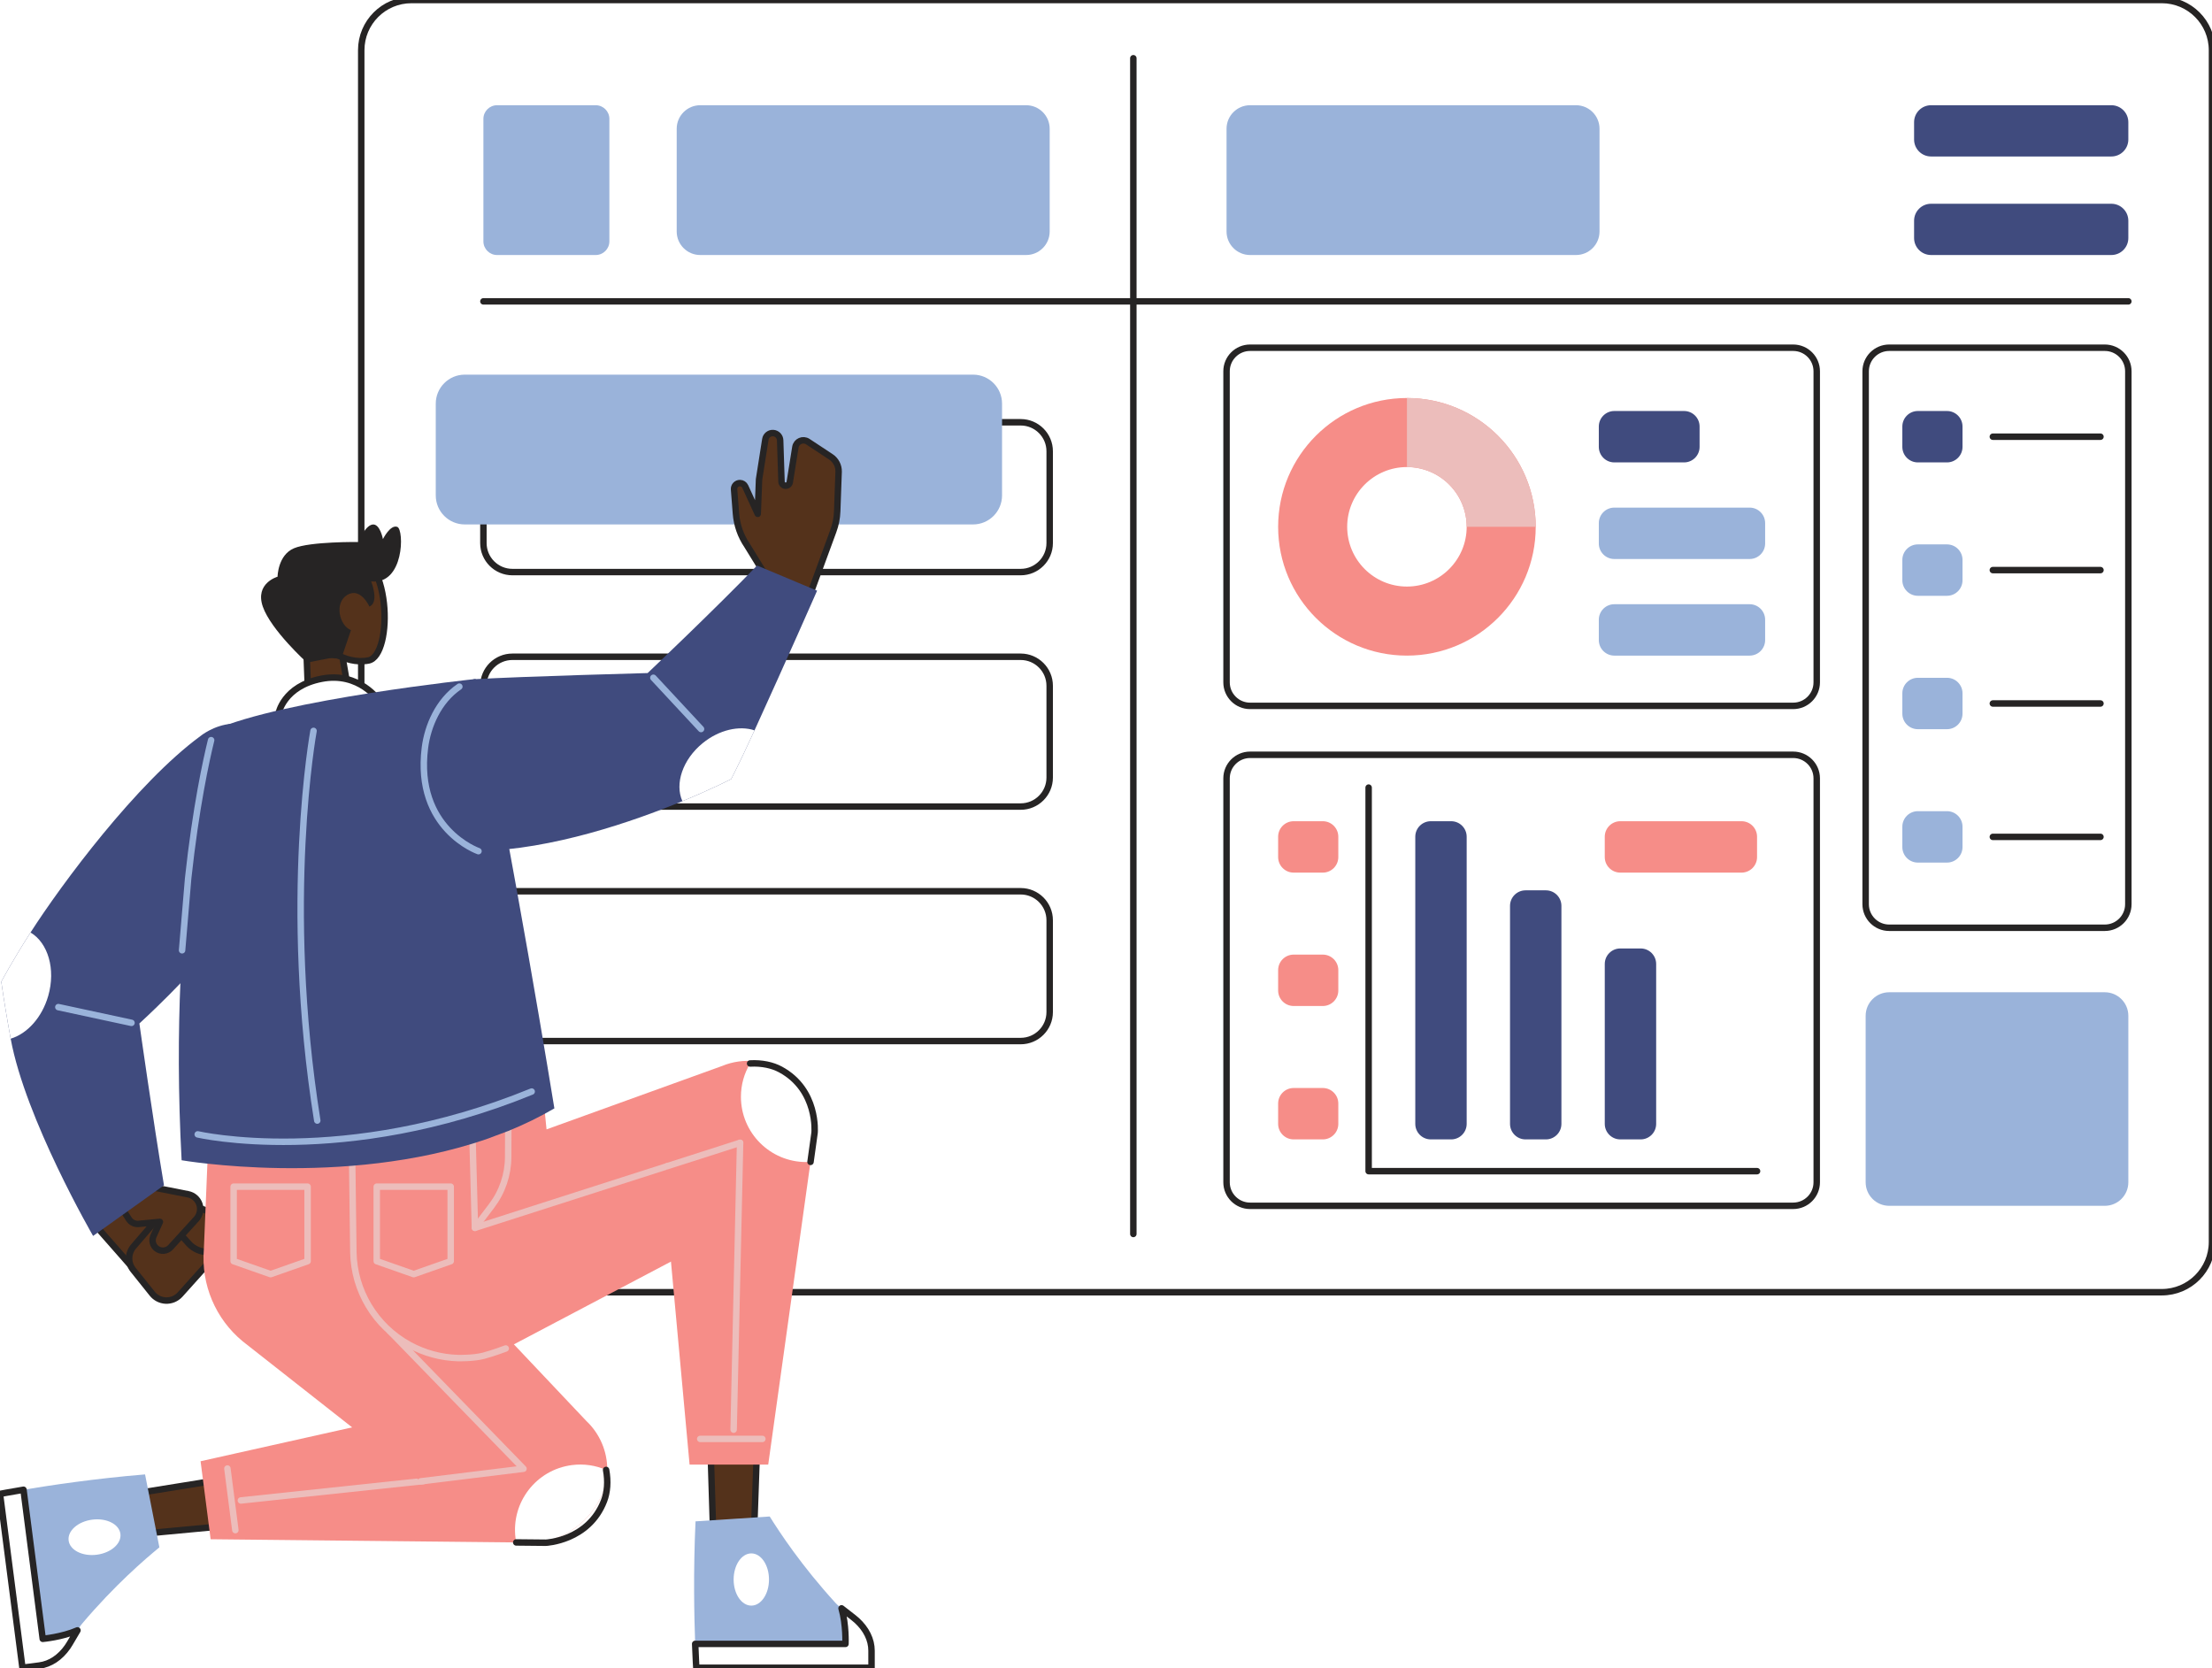
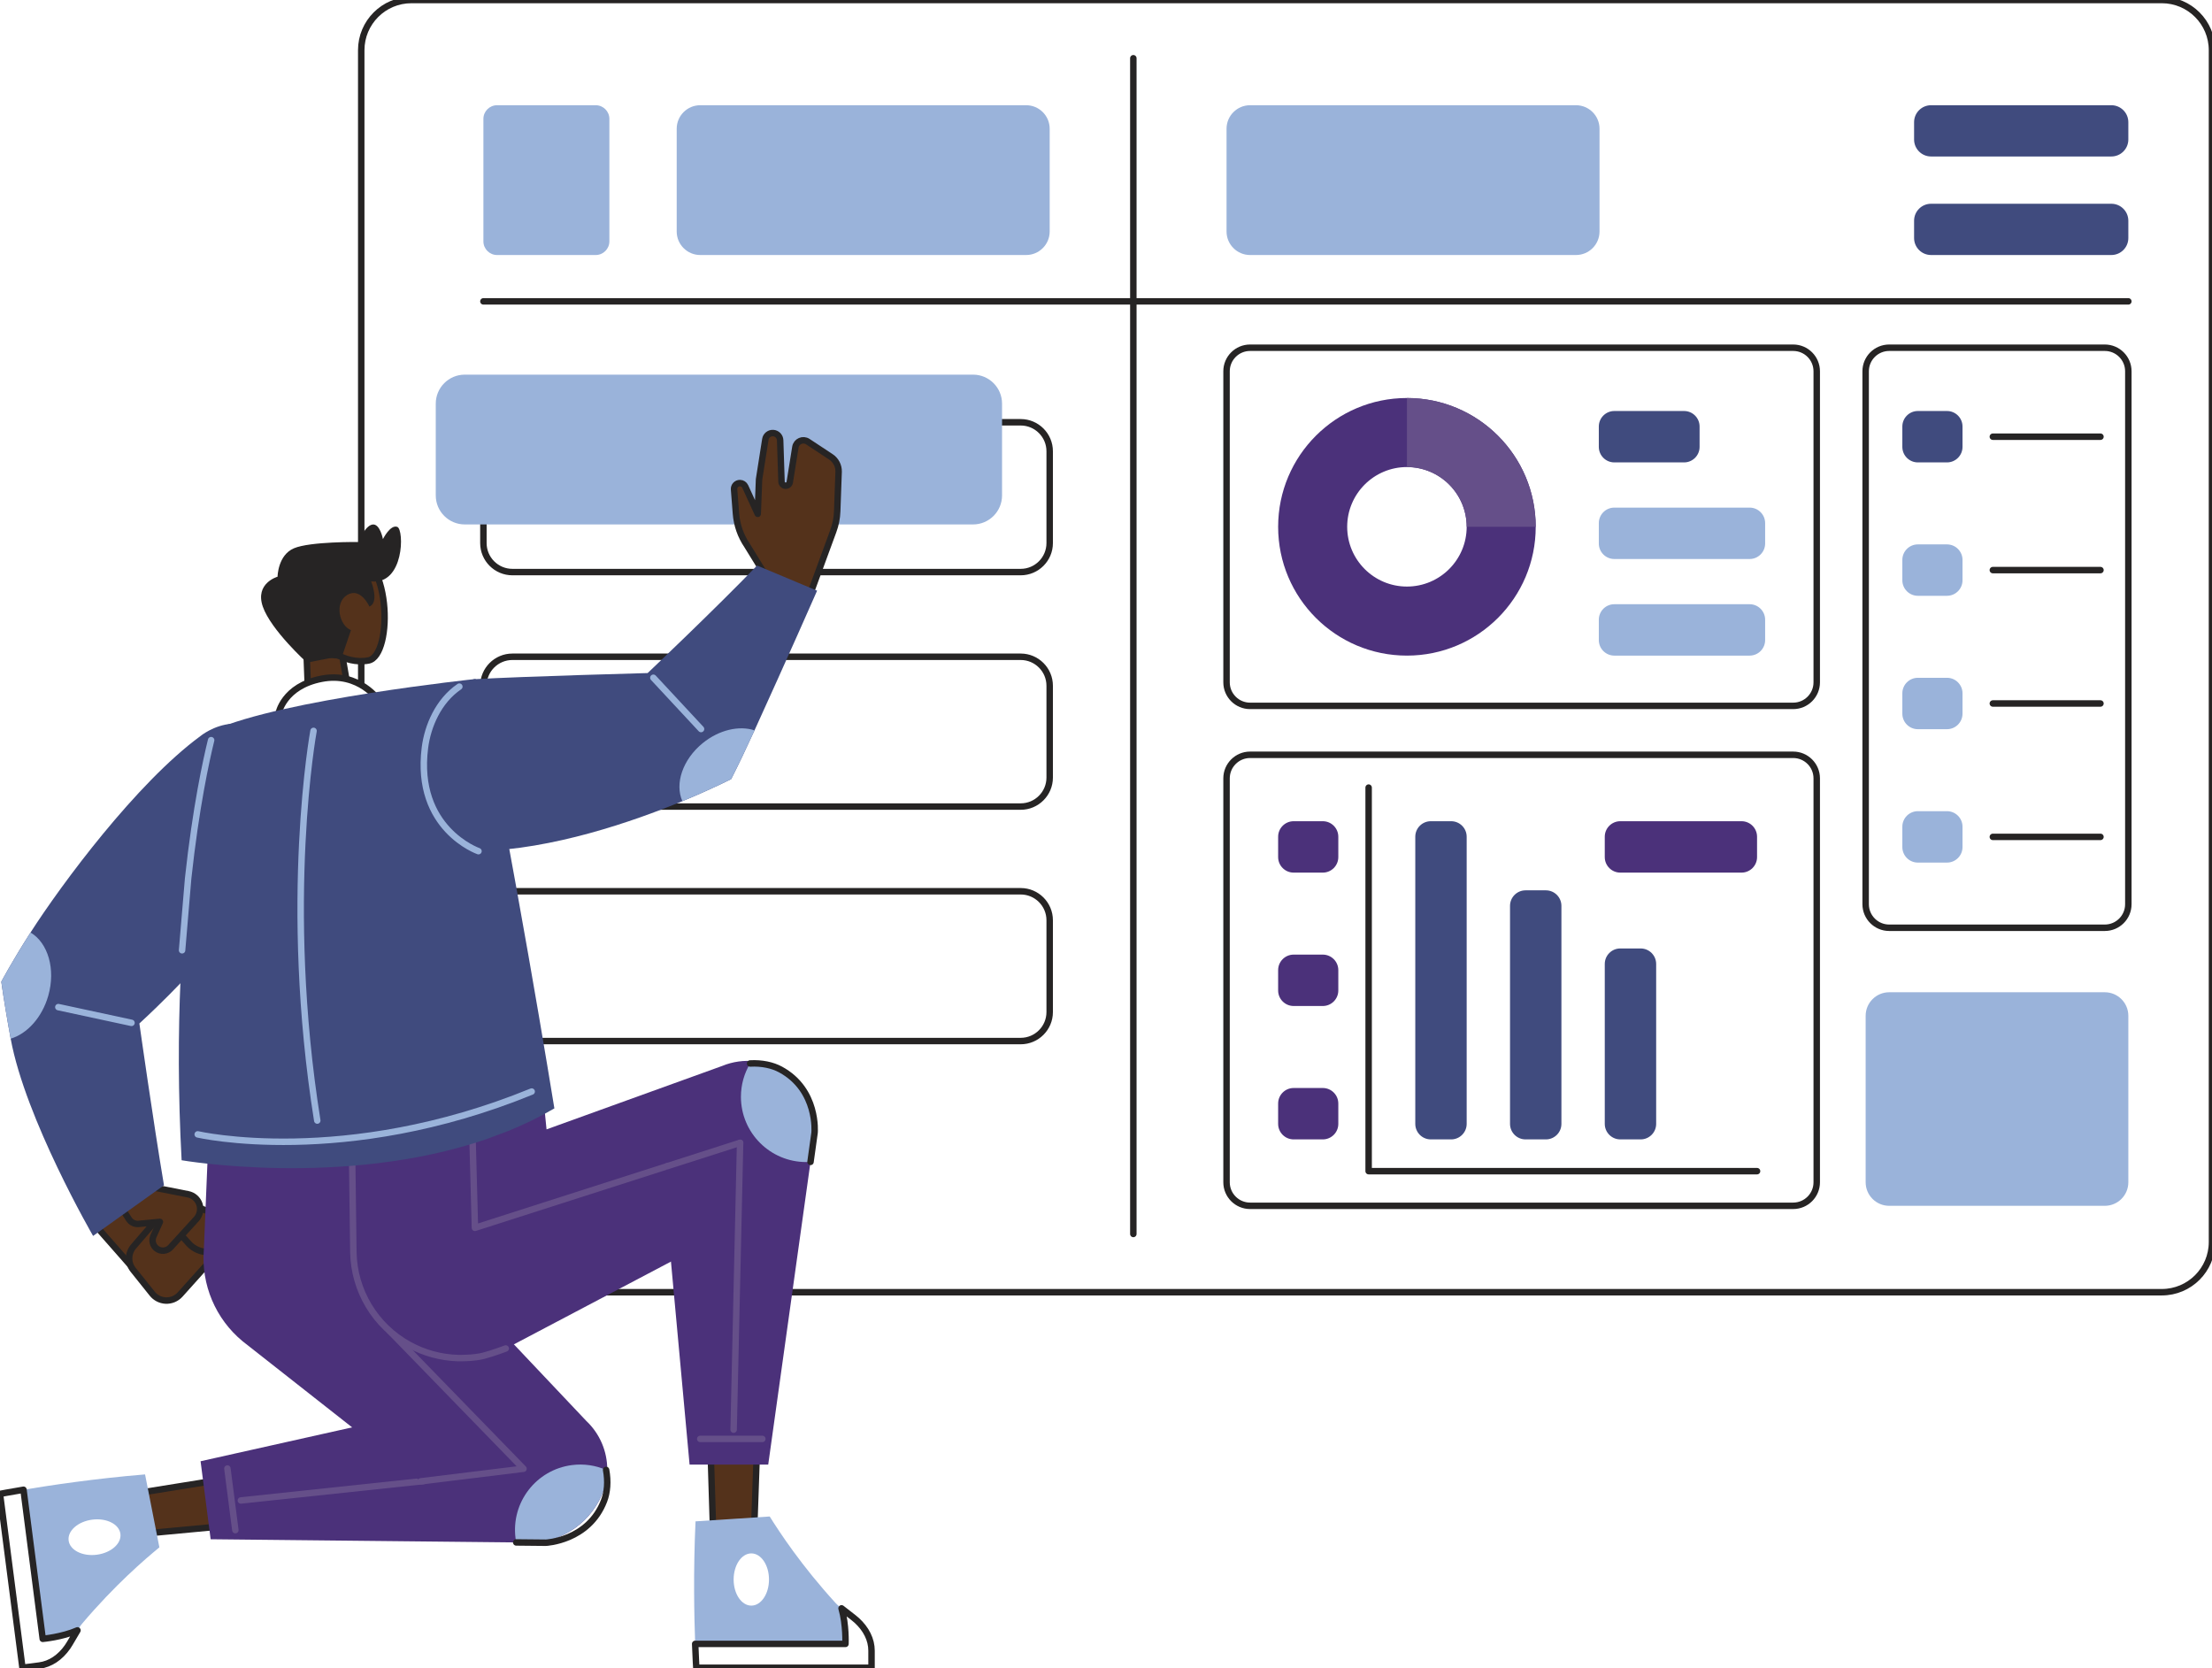
<svg xmlns="http://www.w3.org/2000/svg" viewBox="-89.512 0 537.238 405.009">
  <path class="st3" d="M 435.538 313.817 L 10.411 313.817 C 3.68 313.817 -1.777 308.361 -1.777 301.629 L -1.777 12.188 C -1.777 5.457 3.68 0 10.411 0 L 435.538 0 C 442.269 0 447.726 5.457 447.726 12.188 L 447.726 301.629 C 447.726 308.361 442.269 313.817 435.538 313.817 Z" style="fill: rgb(255, 255, 255); stroke: rgb(38, 36, 36); stroke-linecap: round; stroke-linejoin: round; stroke-miterlimit: 10; stroke-width: 1.568px;" />
  <line class="st1" x1="185.746" y1="14.144" x2="185.746" y2="299.673" style="fill: none; stroke: rgb(38, 36, 36); stroke-linecap: round; stroke-linejoin: round; stroke-miterlimit: 10; stroke-width: 1.568px;" />
  <line class="st1" x1="427.406" y1="73.189" x2="27.893" y2="73.189" style="fill: none; stroke: rgb(38, 36, 36); stroke-linecap: round; stroke-linejoin: round; stroke-miterlimit: 10; stroke-width: 1.568px;" />
  <path class="st1" d="M 158.383 138.93 L 34.94 138.93 C 31.048 138.93 27.893 135.775 27.893 131.883 L 27.893 109.598 C 27.893 105.706 31.048 102.551 34.94 102.551 L 158.383 102.551 C 162.274 102.551 165.429 105.706 165.429 109.598 L 165.429 131.883 C 165.429 135.775 162.274 138.93 158.383 138.93 Z" style="fill: none; stroke: rgb(38, 36, 36); stroke-linecap: round; stroke-linejoin: round; stroke-miterlimit: 10; stroke-width: 1.568px;" />
  <path class="st0" d="M 159.71 61.931 L 80.559 61.931 C 77.401 61.931 74.841 59.371 74.841 56.213 L 74.841 31.272 C 74.841 28.113 77.401 25.553 80.559 25.553 L 159.71 25.553 C 162.869 25.553 165.429 28.113 165.429 31.272 L 165.429 56.213 C 165.429 59.371 162.869 61.931 159.71 61.931 Z" style="fill: rgb(154, 179, 218);" />
  <path class="st0" d="M 293.254 61.931 L 214.103 61.931 C 210.944 61.931 208.384 59.371 208.384 56.213 L 208.384 31.272 C 208.384 28.113 210.944 25.553 214.103 25.553 L 293.254 25.553 C 296.412 25.553 298.972 28.113 298.972 31.272 L 298.972 56.213 C 298.972 59.371 296.412 61.931 293.254 61.931 Z" style="fill: #9ab3da;" />
  <path class="st3" d="M 346.007 171.424 L 214.103 171.424 C 210.944 171.424 208.384 168.863 208.384 165.705 L 208.384 90.166 C 208.384 87.008 210.944 84.448 214.103 84.448 L 346.007 84.448 C 349.166 84.448 351.726 87.008 351.726 90.166 L 351.726 165.705 C 351.726 168.863 349.166 171.424 346.007 171.424 Z" style="fill: rgb(255, 255, 255); stroke: rgb(38, 36, 36); stroke-linecap: round; stroke-linejoin: round; stroke-miterlimit: 10; stroke-width: 1.568px;" />
  <path class="st3" d="M 346.007 292.834 L 214.103 292.834 C 210.944 292.834 208.384 290.274 208.384 287.116 L 208.384 189.023 C 208.384 185.865 210.944 183.305 214.103 183.305 L 346.007 183.305 C 349.166 183.305 351.726 185.865 351.726 189.023 L 351.726 287.116 C 351.726 290.274 349.166 292.834 346.007 292.834 Z" style="fill: rgb(255, 255, 255); stroke: rgb(38, 36, 36); stroke-linecap: round; stroke-linejoin: round; stroke-miterlimit: 10; stroke-width: 1.568px;" />
  <path class="st0" d="M 421.688 292.834 L 369.326 292.834 C 366.168 292.834 363.607 290.274 363.607 287.116 L 363.607 246.691 C 363.607 243.532 366.168 240.972 369.326 240.972 L 421.688 240.972 C 424.846 240.972 427.406 243.532 427.406 246.691 L 427.406 287.116 C 427.406 290.274 424.846 292.834 421.688 292.834 Z" style="fill: #9ab3da;" />
  <path class="st2" d="M 423.28 38.002 L 379.495 38.002 C 377.217 38.002 375.37 36.155 375.37 33.876 L 375.37 29.679 C 375.37 27.4 377.217 25.553 379.495 25.553 L 423.28 25.553 C 425.559 25.553 427.406 27.4 427.406 29.679 L 427.406 33.876 C 427.406 36.155 425.559 38.002 423.28 38.002 Z" style="fill: #404b7e;" />
  <path class="st2" d="M 423.28 61.931 L 379.495 61.931 C 377.217 61.931 375.37 60.084 375.37 57.806 L 375.37 53.608 C 375.37 51.329 377.217 49.482 379.495 49.482 L 423.28 49.482 C 425.559 49.482 427.406 51.329 427.406 53.608 L 427.406 57.806 C 427.406 60.084 425.559 61.931 423.28 61.931 Z" style="fill: #404b7e;" />
  <path class="st0" d="M 55.168 61.931 L 31.217 61.931 C 29.381 61.931 27.893 60.443 27.893 58.608 L 27.893 28.877 C 27.893 27.041 29.381 25.553 31.217 25.553 L 55.168 25.553 C 57.004 25.553 58.492 27.041 58.492 28.877 L 58.492 58.608 C 58.492 60.443 57.004 61.931 55.168 61.931 Z" style="fill: #9ab3da;" />
  <path class="st1" d="M 158.383 195.876 L 34.94 195.876 C 31.048 195.876 27.893 192.721 27.893 188.83 L 27.893 166.544 C 27.893 162.653 31.048 159.498 34.94 159.498 L 158.383 159.498 C 162.274 159.498 165.429 162.653 165.429 166.544 L 165.429 188.83 C 165.429 192.721 162.274 195.876 158.383 195.876 Z" style="fill: none; stroke: rgb(38, 36, 36); stroke-linecap: round; stroke-linejoin: round; stroke-miterlimit: 10; stroke-width: 1.568px;" />
  <path class="st1" d="M 158.383 252.823 L 34.94 252.823 C 31.048 252.823 27.893 249.668 27.893 245.776 L 27.893 223.49 C 27.893 219.599 31.048 216.444 34.94 216.444 L 158.383 216.444 C 162.274 216.444 165.429 219.599 165.429 223.49 L 165.429 245.776 C 165.429 249.668 162.274 252.823 158.383 252.823 Z" style="fill: none; stroke: rgb(38, 36, 36); stroke-linecap: round; stroke-linejoin: round; stroke-miterlimit: 10; stroke-width: 1.568px;" />
-   <path class="st0" d="M 252.195 96.656 C 234.925 96.656 220.915 110.666 220.915 127.936 C 220.915 145.216 234.925 159.216 252.195 159.216 C 269.465 159.216 283.475 145.216 283.475 127.936 C 283.475 110.666 269.465 96.656 252.195 96.656 Z M 252.195 142.446 C 244.185 142.446 237.685 135.946 237.685 127.936 C 237.685 119.926 244.185 113.426 252.195 113.426 C 260.205 113.426 266.705 119.926 266.705 127.936 C 266.705 135.946 260.205 142.446 252.195 142.446 Z" style="fill: rgb(246, 141, 136);" />
-   <path class="st2" d="M 283.475 127.936 L 266.705 127.936 C 266.705 119.926 260.205 113.426 252.195 113.426 L 252.195 96.656 C 269.465 96.656 283.475 110.666 283.475 127.936 Z" style="fill: rgb(236, 189, 187);" />
+   <path class="st0" d="M 252.195 96.656 C 234.925 96.656 220.915 110.666 220.915 127.936 C 220.915 145.216 234.925 159.216 252.195 159.216 C 269.465 159.216 283.475 145.216 283.475 127.936 C 283.475 110.666 269.465 96.656 252.195 96.656 Z M 252.195 142.446 C 244.185 142.446 237.685 135.946 237.685 127.936 C 237.685 119.926 244.185 113.426 252.195 113.426 C 260.205 113.426 266.705 119.926 266.705 127.936 C 266.705 135.946 260.205 142.446 252.195 142.446 Z" style="fill: #4b317a;" />
+   <path class="st2" d="M 283.475 127.936 L 266.705 127.936 C 266.705 119.926 260.205 113.426 252.195 113.426 L 252.195 96.656 C 269.465 96.656 283.475 110.666 283.475 127.936 Z" style="fill: #654f89;" />
  <path class="st0" d="M 335.425 135.756 L 302.569 135.756 C 300.487 135.756 298.799 134.068 298.799 131.986 L 298.799 127.044 C 298.799 124.962 300.487 123.274 302.569 123.274 L 335.425 123.274 C 337.507 123.274 339.195 124.962 339.195 127.044 L 339.195 131.986 C 339.195 134.068 337.507 135.756 335.425 135.756 Z" style="fill: #9ab3da;" />
  <path class="st2" d="M 319.504 112.296 L 302.569 112.296 C 300.487 112.296 298.799 110.608 298.799 108.526 L 298.799 103.584 C 298.799 101.502 300.487 99.814 302.569 99.814 L 319.504 99.814 C 321.586 99.814 323.274 101.502 323.274 103.584 L 323.274 108.526 C 323.274 110.608 321.586 112.296 319.504 112.296 Z" style="fill: #404b7e;" />
  <path class="st0" d="M 335.425 159.216 L 302.569 159.216 C 300.487 159.216 298.799 157.528 298.799 155.446 L 298.799 150.504 C 298.799 148.422 300.487 146.734 302.569 146.734 L 335.425 146.734 C 337.507 146.734 339.195 148.422 339.195 150.504 L 339.195 155.446 C 339.195 157.528 337.507 159.216 335.425 159.216 Z" style="fill: #9ab3da;" />
  <path class="st3" d="M 421.688 225.309 L 369.326 225.309 C 366.168 225.309 363.607 222.749 363.607 219.59 L 363.607 90.166 C 363.607 87.008 366.168 84.448 369.326 84.448 L 421.688 84.448 C 424.846 84.448 427.406 87.008 427.406 90.166 L 427.406 219.59 C 427.406 222.749 424.846 225.309 421.688 225.309 Z" style="fill: rgb(255, 255, 255); stroke: rgb(38, 36, 36); stroke-linecap: round; stroke-linejoin: round; stroke-miterlimit: 10; stroke-width: 1.568px;" />
  <line class="st1" x1="394.498" y1="106.055" x2="420.637" y2="106.055" style="fill: none; stroke: rgb(38, 36, 36); stroke-linecap: round; stroke-linejoin: round; stroke-miterlimit: 10; stroke-width: 1.568px;" />
  <line class="st1" x1="394.498" y1="138.449" x2="420.637" y2="138.449" style="fill: none; stroke: rgb(38, 36, 36); stroke-linecap: round; stroke-linejoin: round; stroke-miterlimit: 10; stroke-width: 1.568px;" />
  <line class="st1" x1="394.498" y1="170.844" x2="420.637" y2="170.844" style="fill: none; stroke: rgb(38, 36, 36); stroke-linecap: round; stroke-linejoin: round; stroke-miterlimit: 10; stroke-width: 1.568px;" />
  <line class="st1" x1="394.498" y1="203.238" x2="420.637" y2="203.238" style="fill: none; stroke: rgb(38, 36, 36); stroke-linecap: round; stroke-linejoin: round; stroke-miterlimit: 10; stroke-width: 1.568px;" />
  <path class="st2" d="M 383.362 112.296 L 376.288 112.296 C 374.206 112.296 372.518 110.608 372.518 108.526 L 372.518 103.584 C 372.518 101.502 374.206 99.814 376.288 99.814 L 383.362 99.814 C 385.444 99.814 387.132 101.502 387.132 103.584 L 387.132 108.526 C 387.132 110.608 385.444 112.296 383.362 112.296 Z" style="fill: #404b7e;" />
  <path class="st0" d="M 383.362 144.69 L 376.288 144.69 C 374.206 144.69 372.518 143.002 372.518 140.92 L 372.518 135.978 C 372.518 133.896 374.206 132.208 376.288 132.208 L 383.362 132.208 C 385.444 132.208 387.132 133.896 387.132 135.978 L 387.132 140.92 C 387.132 143.002 385.444 144.69 383.362 144.69 Z" style="fill: #9ab3da;" />
  <path class="st0" d="M 383.362 177.085 L 376.288 177.085 C 374.206 177.085 372.518 175.397 372.518 173.315 L 372.518 168.373 C 372.518 166.291 374.206 164.603 376.288 164.603 L 383.362 164.603 C 385.444 164.603 387.132 166.291 387.132 168.373 L 387.132 173.315 C 387.132 175.397 385.444 177.085 383.362 177.085 Z" style="fill: #9ab3da;" />
  <path class="st0" d="M 383.362 209.479 L 376.288 209.479 C 374.206 209.479 372.518 207.792 372.518 205.71 L 372.518 200.767 C 372.518 198.685 374.206 196.998 376.288 196.998 L 383.362 196.998 C 385.444 196.998 387.132 198.685 387.132 200.767 L 387.132 205.71 C 387.132 207.792 385.444 209.479 383.362 209.479 Z" style="fill: #9ab3da;" />
-   <path class="st0" d="M 231.759 211.916 L 224.685 211.916 C 222.603 211.916 220.915 210.228 220.915 208.146 L 220.915 203.204 C 220.915 201.122 222.603 199.434 224.685 199.434 L 231.759 199.434 C 233.841 199.434 235.529 201.122 235.529 203.204 L 235.529 208.146 C 235.529 210.228 233.841 211.916 231.759 211.916 Z" style="fill: rgb(246, 141, 136);" />
-   <path class="st0" d="M 231.759 244.31 L 224.685 244.31 C 222.603 244.31 220.915 242.623 220.915 240.541 L 220.915 235.598 C 220.915 233.516 222.603 231.829 224.685 231.829 L 231.759 231.829 C 233.841 231.829 235.529 233.516 235.529 235.598 L 235.529 240.541 C 235.529 242.623 233.841 244.31 231.759 244.31 Z" style="fill: rgb(246, 141, 136);" />
-   <path class="st0" d="M 231.759 276.705 L 224.685 276.705 C 222.603 276.705 220.915 275.017 220.915 272.935 L 220.915 267.993 C 220.915 265.911 222.603 264.223 224.685 264.223 L 231.759 264.223 C 233.841 264.223 235.529 265.911 235.529 267.993 L 235.529 272.935 C 235.529 275.017 233.841 276.705 231.759 276.705 Z" style="fill: rgb(246, 141, 136);" />
+   <path class="st0" d="M 231.759 211.916 L 224.685 211.916 C 222.603 211.916 220.915 210.228 220.915 208.146 L 220.915 203.204 C 220.915 201.122 222.603 199.434 224.685 199.434 L 231.759 199.434 C 233.841 199.434 235.529 201.122 235.529 203.204 L 235.529 208.146 C 235.529 210.228 233.841 211.916 231.759 211.916 Z" style="fill: #4b317a;" />
+   <path class="st0" d="M 231.759 244.31 L 224.685 244.31 C 222.603 244.31 220.915 242.623 220.915 240.541 L 220.915 235.598 C 220.915 233.516 222.603 231.829 224.685 231.829 L 231.759 231.829 C 233.841 231.829 235.529 233.516 235.529 235.598 L 235.529 240.541 C 235.529 242.623 233.841 244.31 231.759 244.31 Z" style="fill: #4b317a;" />
+   <path class="st0" d="M 231.759 276.705 L 224.685 276.705 C 222.603 276.705 220.915 275.017 220.915 272.935 L 220.915 267.993 C 220.915 265.911 222.603 264.223 224.685 264.223 L 231.759 264.223 C 233.841 264.223 235.529 265.911 235.529 267.993 L 235.529 272.935 C 235.529 275.017 233.841 276.705 231.759 276.705 Z" style="fill: #4b317a;" />
  <polyline class="st1" points="242.894 191.269 242.894 284.418 337.231 284.418" style="fill: none; stroke: rgb(38, 36, 36); stroke-linecap: round; stroke-linejoin: round; stroke-miterlimit: 10; stroke-width: 1.568px;" />
  <path class="st2" d="M 266.705 203.204 L 266.705 272.935 C 266.705 275.017 265.017 276.705 262.935 276.705 L 257.993 276.705 C 255.911 276.705 254.224 275.017 254.224 272.935 L 254.224 203.204 C 254.224 201.122 255.911 199.434 257.993 199.434 L 262.935 199.434 C 265.017 199.434 266.705 201.122 266.705 203.204 Z" style="fill: #404b7e;" />
  <path class="st2" d="M 289.716 219.99 L 289.716 272.935 C 289.716 275.017 288.028 276.705 285.946 276.705 L 281.004 276.705 C 278.922 276.705 277.234 275.017 277.234 272.935 L 277.234 219.99 C 277.234 217.908 278.922 216.22 281.004 216.22 L 285.946 216.22 C 288.028 216.22 289.716 217.908 289.716 219.99 Z" style="fill: #404b7e;" />
  <path class="st2" d="M 312.727 234.105 L 312.727 272.935 C 312.727 275.017 311.039 276.705 308.957 276.705 L 304.015 276.705 C 301.933 276.705 300.245 275.017 300.245 272.935 L 300.245 234.105 C 300.245 232.023 301.933 230.335 304.015 230.335 L 308.957 230.335 C 311.039 230.335 312.727 232.023 312.727 234.105 Z" style="fill: #404b7e;" />
-   <path class="st0" d="M 333.461 211.916 L 304.015 211.916 C 301.933 211.916 300.245 210.228 300.245 208.146 L 300.245 203.204 C 300.245 201.122 301.933 199.434 304.015 199.434 L 333.461 199.434 C 335.543 199.434 337.231 201.122 337.231 203.204 L 337.231 208.146 C 337.231 210.228 335.543 211.916 333.461 211.916 Z" style="fill: rgb(246, 141, 136);" />
+   <path class="st0" d="M 333.461 211.916 L 304.015 211.916 C 301.933 211.916 300.245 210.228 300.245 208.146 L 300.245 203.204 C 300.245 201.122 301.933 199.434 304.015 199.434 L 333.461 199.434 C 335.543 199.434 337.231 201.122 337.231 203.204 L 337.231 208.146 C 337.231 210.228 335.543 211.916 333.461 211.916 Z" style="fill: #4b317a;" />
  <path class="st2" d="M 146.814 127.361 L 23.37 127.361 C 19.479 127.361 16.324 124.206 16.324 120.314 L 16.324 98.028 C 16.324 94.137 19.479 90.982 23.37 90.982 L 146.814 90.982 C 150.705 90.982 153.86 94.137 153.86 98.028 L 153.86 120.314 C 153.86 124.206 150.705 127.361 146.814 127.361 Z" style="fill: rgb(154, 179, 218);" />
  <polygon class="st3" points="-65.921 298.049 -51.713 314.22 -37.036 297.088 -57.684 287.304" style="stroke: rgb(38, 36, 36); stroke-linecap: round; stroke-linejoin: round; stroke-miterlimit: 10; stroke-width: 1.568px; fill: rgb(84, 50, 27);" />
  <path class="st3" d="M -52.237 297.091 L -57.073 302.707 C -58.468 304.326 -58.512 306.71 -57.176 308.379 L -52.535 314.18 C -51.741 315.172 -50.561 315.777 -49.292 315.841 L -49.292 315.841 C -47.954 315.909 -46.657 315.369 -45.762 314.372 L -39.481 307.375 C -38.272 306.028 -38.001 304.083 -38.796 302.457 L -39.505 301.007 C -39.906 300.187 -40.55 299.51 -41.349 299.069 L -46.726 296.102 C -48.566 295.086 -50.865 295.499 -52.237 297.091 Z" style="stroke: rgb(38, 36, 36); stroke-linecap: round; stroke-linejoin: round; stroke-miterlimit: 10; stroke-width: 1.568px; fill: rgb(84, 50, 27);" />
  <path class="st3" d="M -48.317 293.086 L -48.317 293.086 C -47.493 291.968 -46.029 291.53 -44.726 292.011 L -39.163 294.067 C -37.445 294.702 -36.094 296.063 -35.473 297.787 L -34.834 299.561 C -34.44 300.655 -34.687 301.876 -35.474 302.731 L -35.735 303.015 C -36.307 303.635 -37.106 303.998 -37.95 304.019 L -38.907 304.043 C -40.728 304.09 -42.477 303.334 -43.692 301.977 L -48.131 297.016 C -49.116 295.916 -49.194 294.275 -48.317 293.086 Z" style="stroke: rgb(38, 36, 36); stroke-linecap: round; stroke-linejoin: round; stroke-miterlimit: 10; stroke-width: 1.568px; fill: rgb(84, 50, 27);" />
  <path class="st3" d="M -57.684 287.304 L -43.835 290.028 C -42.547 290.281 -41.494 291.208 -41.078 292.453 C -40.659 293.708 -40.953 295.091 -41.844 296.068 L -48.09 302.911 C -48.977 303.883 -50.464 304.006 -51.499 303.193 C -52.41 302.477 -52.714 301.232 -52.235 300.177 L -50.67 296.734 L -55.847 297.228 C -56.784 297.317 -57.693 296.875 -58.201 296.082 L -61.112 291.544 L -57.684 287.304 Z" style="stroke: rgb(38, 36, 36); stroke-linecap: round; stroke-linejoin: round; stroke-miterlimit: 10; stroke-width: 1.568px; fill: rgb(84, 50, 27);" />
  <path class="st2" d="M -18.106 186.878 C -8.212 205.71 -55.66 248.551 -55.66 248.551 C -55.66 248.551 -52.312 272.275 -49.685 287.851 L -66.901 300.147 C -66.901 300.147 -83.341 271.771 -86.92 252.247 C -87.795 247.464 -88.587 242.747 -89.197 238.41 C -89.197 238.41 -86.622 233.525 -82.097 226.459 C -74.559 214.685 -56.314 190.109 -40.845 178.764 C -40.845 178.764 -27.997 168.049 -18.106 186.878 Z" style="fill: #404b7e;" />
-   <path class="st4" d="M -77.796 241.844 C -79.316 247.147 -82.947 251.063 -86.92 252.247 C -87.795 247.464 -88.587 242.747 -89.197 238.41 C -89.197 238.41 -86.622 233.525 -82.097 226.459 C -77.852 228.971 -75.94 235.364 -77.796 241.844 Z" style="fill: rgb(255, 255, 255);" />
+   <path class="st4" d="M -77.796 241.844 C -79.316 247.147 -82.947 251.063 -86.92 252.247 C -87.795 247.464 -88.587 242.747 -89.197 238.41 C -89.197 238.41 -86.622 233.525 -82.097 226.459 C -77.852 228.971 -75.94 235.364 -77.796 241.844 Z" style="fill: rgb(154, 179, 218);" />
  <line class="st1" x1="-75.343" y1="244.579" x2="-57.574" y2="248.403" style="fill: none; stroke-linecap: round; stroke-linejoin: round; stroke-miterlimit: 10; stroke-width: 1.568px; stroke: rgb(154, 179, 218);" />
  <polygon class="st3" points="-36.099 370.715 -60.205 372.978 -55.953 362.578 -35.77 359.337" style="stroke: rgb(38, 36, 36); stroke-linecap: round; stroke-linejoin: round; stroke-miterlimit: 10; stroke-width: 1.568px; fill: rgb(84, 50, 27);" />
  <g transform="matrix(1, 0, 0, 1, -121.6304, -97.21576)">
    <path class="st0" d="M48.508,497.192c0.925-1.323,2.478-4.395,3.507-5.614 c7.963-9.429,15.396-15.781,18.812-18.584l-3.477-17.714 c-11.968,0.98-23.1,2.652-29.527,3.725 c-3.582,0.596-5.704,1.009-5.704,1.009l5.45,42.21l4.101-0.529 C44.334,501.351,46.731,499.732,48.508,497.192z" style="fill: #9ab3da;" />
    <ellipse transform="matrix(0.9917685 -0.1280438 0.1280438 0.9917685 -59.7945 10.92513)" class="st4" cx="55.075" cy="470.525" rx="6.341" ry="4.294" style="fill: rgb(255, 255, 255);" />
    <path class="st4" d="M41.668,501.696l-4.1,0.529l-5.449-42.209 c0,0,2.122-0.413,5.704-1.012l4.674,36.205c0,0,4.669-0.41,8.438-2.054 c-0.858,1.392-1.791,3.128-2.426,4.036 C46.73,499.733,44.333,501.351,41.668,501.696z" style="fill: rgb(255, 255, 255);" />
    <path class="st1" d="M41.668,501.696l-4.1,0.529l-5.449-42.209 c0,0,2.122-0.413,5.704-1.012l4.674,36.205c0,0,4.669-0.41,8.438-2.054 c-0.858,1.392-1.791,3.128-2.426,4.036 C46.73,499.733,44.333,501.351,41.668,501.696z" style="fill: none; stroke: rgb(38, 36, 36); stroke-linecap: round; stroke-linejoin: round; stroke-miterlimit: 10; stroke-width: 1.568px;" />
  </g>
-   <path class="st0" d="M 43.047 374.653 L 35.869 374.582 L -38.351 373.809 L -40.797 354.866 L 11.536 343.169 C 43.418 334.334 55.739 346.597 57.694 356.972 C 58.215 359.759 57.994 362.419 57.192 364.488 C 53.438 374.229 43.047 374.653 43.047 374.653 Z" style="fill: rgb(246, 141, 136);" />
+   <path class="st0" d="M 43.047 374.653 L 35.869 374.582 L -38.351 373.809 L -40.797 354.866 L 11.536 343.169 C 43.418 334.334 55.739 346.597 57.694 356.972 C 58.215 359.759 57.994 362.419 57.192 364.488 C 53.438 374.229 43.047 374.653 43.047 374.653 Z" style="fill: #4b317a;" />
  <path class="st4" d="M 43.047 374.653 L 35.869 374.582 C 35.796 374.248 35.741 373.903 35.696 373.556 C 34.574 364.868 40.707 356.917 49.385 355.797 C 52.311 355.419 55.161 355.867 57.694 356.972 C 58.215 359.759 57.994 362.419 57.192 364.488 C 53.438 374.229 43.047 374.653 43.047 374.653 Z" style="fill: rgb(255, 255, 255);" />
-   <line class="st1" x1="38.274" y1="357.029" x2="-31.006" y2="364.39" style="fill: none; stroke-linecap: round; stroke-linejoin: round; stroke-miterlimit: 10; stroke-width: 1.568px; stroke: rgb(236, 189, 187);" />
+   <line class="st1" x1="38.274" y1="357.029" x2="-31.006" y2="364.39" style="fill: none; stroke-linecap: round; stroke-linejoin: round; stroke-miterlimit: 10; stroke-width: 1.568px; stroke: #654f89;" />
  <line class="st1" x1="28.358" y1="340.218" x2="38.274" y2="357.029" style="fill: none; stroke: rgb(38, 36, 36); stroke-linecap: round; stroke-linejoin: round; stroke-miterlimit: 10; stroke-width: 1.568px;" />
-   <line class="st1" x1="-34.283" y1="356.631" x2="-32.351" y2="371.596" style="fill: none; stroke-linecap: round; stroke-linejoin: round; stroke-miterlimit: 10; stroke-width: 1.568px; stroke: rgb(236, 189, 187);" />
-   <path class="st0" d="M 57.979 356.89 C 57.979 357.39 57.959 357.9 57.899 358.41 C 57.899 358.42 57.899 358.43 57.899 358.43 C 57.859 358.95 57.779 359.46 57.679 359.98 C 55.659 368.27 48.429 374.19 39.989 374.62 C 39.659 374.64 39.329 374.65 38.999 374.65 L 38.299 374.65 C 37.809 374.65 37.319 374.63 36.839 374.59 C 36.509 374.57 36.179 374.54 35.849 374.49 C 32.419 374.05 29.159 372.69 26.419 370.54 L -30.561 325.75 C -37.171 320.3 -40.691 311.97 -40.001 303.43 L -38.231 260.58 L 13.859 258.94 L 11.739 301.56 L 52.879 345.07 C 56.169 348.17 57.979 352.46 57.979 356.89 Z" style="fill: rgb(246, 141, 136);" />
-   <polygon class="st1" points="-14.805 306.278 -23.787 309.43 -32.769 306.278 -32.769 288.185 -14.805 288.185" style="fill: none; stroke-linecap: round; stroke-linejoin: round; stroke-miterlimit: 10; stroke-width: 1.568px; stroke: rgb(236, 189, 187);" />
-   <path class="st4" d="M 57.899 358.41 C 57.899 358.42 57.899 358.43 57.899 358.43 C 57.859 358.95 57.779 359.46 57.679 359.98 C 55.659 368.27 48.429 374.19 39.989 374.62 L 36.839 374.59 L 35.869 374.58 C 35.859 374.55 35.859 374.52 35.849 374.49 C 35.789 374.19 35.739 373.87 35.699 373.56 C 34.579 364.87 40.709 356.92 49.389 355.8 C 52.309 355.42 55.159 355.87 57.689 356.97 C 57.779 357.46 57.849 357.94 57.899 358.41 Z" style="fill: rgb(255, 255, 255);" />
+   <line class="st1" x1="-34.283" y1="356.631" x2="-32.351" y2="371.596" style="fill: none; stroke-linecap: round; stroke-linejoin: round; stroke-miterlimit: 10; stroke-width: 1.568px; stroke: #654f89;" />
+   <path class="st0" d="M 57.979 356.89 C 57.979 357.39 57.959 357.9 57.899 358.41 C 57.899 358.42 57.899 358.43 57.899 358.43 C 57.859 358.95 57.779 359.46 57.679 359.98 C 55.659 368.27 48.429 374.19 39.989 374.62 C 39.659 374.64 39.329 374.65 38.999 374.65 L 38.299 374.65 C 37.809 374.65 37.319 374.63 36.839 374.59 C 36.509 374.57 36.179 374.54 35.849 374.49 C 32.419 374.05 29.159 372.69 26.419 370.54 L -30.561 325.75 C -37.171 320.3 -40.691 311.97 -40.001 303.43 L -38.231 260.58 L 13.859 258.94 L 11.739 301.56 L 52.879 345.07 C 56.169 348.17 57.979 352.46 57.979 356.89 Z" style="fill: #4b317a;" />
+   <path class="st4" d="M 57.899 358.41 C 57.899 358.42 57.899 358.43 57.899 358.43 C 57.859 358.95 57.779 359.46 57.679 359.98 C 55.659 368.27 48.429 374.19 39.989 374.62 L 36.839 374.59 L 35.869 374.58 C 35.859 374.55 35.859 374.52 35.849 374.49 C 35.789 374.19 35.739 373.87 35.699 373.56 C 34.579 364.87 40.709 356.92 49.389 355.8 C 52.309 355.42 55.159 355.87 57.689 356.97 C 57.779 357.46 57.849 357.94 57.899 358.41 Z" style="fill: rgb(154, 179, 218);" />
  <path class="st1" d="M 57.694 356.972 C 58.215 359.759 57.994 362.419 57.192 364.488 C 53.438 374.229 43.047 374.653 43.047 374.653 L 35.869 374.582" style="fill: none; stroke: rgb(38, 36, 36); stroke-linecap: round; stroke-linejoin: round; stroke-miterlimit: 10; stroke-width: 1.568px;" />
-   <polyline class="st1" points="5.06 323.165 37.633 356.684 12.689 359.747" style="fill: none; stroke-linecap: round; stroke-linejoin: round; stroke-miterlimit: 10; stroke-width: 1.568px; stroke: rgb(236, 189, 187);" />
-   <path class="st0" d="M 9.884 326.589 L 9.884 326.589 C 17.389 330.711 26.434 330.905 34.108 327.107 L 93.717 295.702 C 100.586 292.082 105.667 285.8 107.769 278.326 L 107.769 278.326 C 109.64 271.673 107.108 264.564 101.452 260.592 L 101.452 260.592 C 96.897 257.395 91.026 256.745 85.882 258.868 L 43.229 274.271 L 41.374 255.736 L -4.159 267.855 L -3.691 304.06 C -3.539 313.463 1.642 322.062 9.884 326.589 Z" style="fill: rgb(246, 141, 136);" />
-   <polygon class="st1" points="19.954 306.278 10.972 309.43 1.99 306.278 1.99 288.185 19.954 288.185" style="fill: none; stroke-linecap: round; stroke-linejoin: round; stroke-miterlimit: 10; stroke-width: 1.568px; stroke: rgb(236, 189, 187);" />
-   <path class="st1" d="M -4.159 267.855 L -3.691 304.06 C -3.539 313.463 1.642 322.062 9.884 326.589 L 9.884 326.589 C 13.577 328.617 17.642 329.694 21.733 329.813 C 21.733 329.813 25.438 329.902 27.894 329.258 C 30.35 328.615 33.316 327.48 33.316 327.48" style="fill: none; stroke-linecap: round; stroke-linejoin: round; stroke-miterlimit: 10; stroke-width: 1.568px; stroke: rgb(236, 189, 187);" />
-   <polyline class="st1" points="25.111 271.269 25.836 298.184 90.239 277.536" style="fill: none; stroke-linecap: round; stroke-linejoin: round; stroke-miterlimit: 10; stroke-width: 1.568px; stroke: rgb(236, 189, 187);" />
-   <path class="st1" d="M 25.836 298.184 L 29.892 292.842 C 32.482 289.429 33.892 285.266 33.91 280.982 L 33.951 271.269" style="fill: none; stroke-linecap: round; stroke-linejoin: round; stroke-miterlimit: 10; stroke-width: 1.568px; stroke: rgb(236, 189, 187);" />
+   <polyline class="st1" points="5.06 323.165 37.633 356.684 12.689 359.747" style="fill: none; stroke-linecap: round; stroke-linejoin: round; stroke-miterlimit: 10; stroke-width: 1.568px; stroke: #654f89;" />
+   <path class="st0" d="M 9.884 326.589 L 9.884 326.589 C 17.389 330.711 26.434 330.905 34.108 327.107 L 93.717 295.702 C 100.586 292.082 105.667 285.8 107.769 278.326 L 107.769 278.326 C 109.64 271.673 107.108 264.564 101.452 260.592 L 101.452 260.592 C 96.897 257.395 91.026 256.745 85.882 258.868 L 43.229 274.271 L 41.374 255.736 L -4.159 267.855 L -3.691 304.06 C -3.539 313.463 1.642 322.062 9.884 326.589 Z" style="fill: #4b317a;" />
+   <path class="st1" d="M -4.159 267.855 L -3.691 304.06 C -3.539 313.463 1.642 322.062 9.884 326.589 L 9.884 326.589 C 13.577 328.617 17.642 329.694 21.733 329.813 C 21.733 329.813 25.438 329.902 27.894 329.258 C 30.35 328.615 33.316 327.48 33.316 327.48" style="fill: none; stroke-linecap: round; stroke-linejoin: round; stroke-miterlimit: 10; stroke-width: 1.568px; stroke: #654f89;" />
+   <polyline class="st1" points="25.111 271.269 25.836 298.184 90.239 277.536" style="fill: none; stroke-linecap: round; stroke-linejoin: round; stroke-miterlimit: 10; stroke-width: 1.568px; stroke: #654f89;" />
  <polygon class="st3" points="94.29 353.049 93.448 377.246 83.678 371.698 83.048 351.267" style="stroke: rgb(38, 36, 36); stroke-linecap: round; stroke-linejoin: round; stroke-miterlimit: 10; stroke-width: 1.568px; fill: rgb(84, 50, 27);" />
  <g transform="matrix(1, 0, 0, 1, -121.6304, -97.21576)">
    <path class="st0" d="M240.2,490.731c-1.193-1.087-4.042-3.021-5.119-4.197 c-8.331-9.105-13.68-17.29-16.022-21.036l-18.013,1.181 c-0.561,11.995-0.328,23.249-0.086,29.761c0.133,3.629,0.27,5.786,0.27,5.786 h42.56v-4.135C243.791,495.403,242.492,492.817,240.2,490.731z" style="fill: #9ab3da;" />
    <ellipse class="st4" cx="214.594" cy="480.803" rx="4.294" ry="6.341" style="fill: rgb(255, 255, 255);" />
    <path class="st4" d="M243.791,498.091v4.134h-42.559c0,0-0.138-2.158-0.273-5.787h36.505 c0,0,0.191-4.683-0.957-8.632c1.27,1.029,2.873,2.177,3.692,2.923 C242.492,492.819,243.791,495.403,243.791,498.091z" style="fill: rgb(255, 255, 255);" />
    <path class="st1" d="M243.791,498.091v4.134h-42.559c0,0-0.138-2.158-0.273-5.787h36.505 c0,0,0.191-4.683-0.957-8.632c1.27,1.029,2.873,2.177,3.692,2.923 C242.492,492.819,243.791,495.403,243.791,498.091z" style="fill: none; stroke: rgb(38, 36, 36); stroke-linecap: round; stroke-linejoin: round; stroke-miterlimit: 10; stroke-width: 1.568px;" />
  </g>
-   <path class="st0" d="M 108.33 275.059 L 107.34 282.169 L 97.07 355.679 L 77.97 355.679 L 73.07 302.279 C 68.39 269.529 82.13 258.879 92.67 258.269 C 95.5 258.109 98.11 258.669 100.06 259.729 C 109.24 264.699 108.33 275.059 108.33 275.059 Z" style="fill: rgb(246, 141, 136);" />
-   <path class="st4" d="M 108.33 275.059 L 107.34 282.169 C 107 282.199 106.65 282.209 106.3 282.209 C 97.54 282.209 90.44 275.109 90.44 266.359 C 90.44 263.409 91.25 260.639 92.67 258.269 C 95.5 258.109 98.11 258.669 100.06 259.729 C 109.24 264.699 108.33 275.059 108.33 275.059 Z" style="fill: rgb(255, 255, 255);" />
+   <path class="st0" d="M 108.33 275.059 L 107.34 282.169 L 97.07 355.679 L 77.97 355.679 L 73.07 302.279 C 68.39 269.529 82.13 258.879 92.67 258.269 C 95.5 258.109 98.11 258.669 100.06 259.729 C 109.24 264.699 108.33 275.059 108.33 275.059 Z" style="fill: #4b317a;" />
+   <path class="st4" d="M 108.33 275.059 L 107.34 282.169 C 107 282.199 106.65 282.209 106.3 282.209 C 97.54 282.209 90.44 275.109 90.44 266.359 C 90.44 263.409 91.25 260.639 92.67 258.269 C 95.5 258.109 98.11 258.669 100.06 259.729 C 109.24 264.699 108.33 275.059 108.33 275.059 Z" style="fill: rgb(154, 179, 218);" />
  <path class="st1" d="M 92.67 258.269 C 95.5 258.109 98.11 258.669 100.06 259.729 C 109.24 264.699 108.33 275.059 108.33 275.059 L 107.34 282.169" style="fill: none; stroke: rgb(38, 36, 36); stroke-linecap: round; stroke-linejoin: round; stroke-miterlimit: 10; stroke-width: 1.568px;" />
-   <line class="st1" x1="90.239" y1="277.536" x2="88.669" y2="347.188" style="fill: none; stroke-linecap: round; stroke-linejoin: round; stroke-miterlimit: 10; stroke-width: 1.568px; stroke: rgb(236, 189, 187);" />
-   <line class="st1" x1="72.483" y1="283.229" x2="90.239" y2="277.536" style="fill: none; stroke-linecap: round; stroke-linejoin: round; stroke-miterlimit: 10; stroke-width: 1.568px; stroke: rgb(236, 189, 187);" />
-   <line class="st1" x1="80.554" y1="349.445" x2="95.643" y2="349.445" style="fill: none; stroke-linecap: round; stroke-linejoin: round; stroke-miterlimit: 10; stroke-width: 1.568px; stroke: rgb(236, 189, 187);" />
+   <line class="st1" x1="90.239" y1="277.536" x2="88.669" y2="347.188" style="fill: none; stroke-linecap: round; stroke-linejoin: round; stroke-miterlimit: 10; stroke-width: 1.568px; stroke: #654f89;" />
+   <line class="st1" x1="72.483" y1="283.229" x2="90.239" y2="277.536" style="fill: none; stroke-linecap: round; stroke-linejoin: round; stroke-miterlimit: 10; stroke-width: 1.568px; stroke: #654f89;" />
+   <line class="st1" x1="80.554" y1="349.445" x2="95.643" y2="349.445" style="fill: none; stroke-linecap: round; stroke-linejoin: round; stroke-miterlimit: 10; stroke-width: 1.568px; stroke: #654f89;" />
  <polygon class="st3" points="-14.577 171.289 -15.061 158.6 -6.378 159.236 -4.65 169.347" style="stroke: rgb(38, 36, 36); stroke-linecap: round; stroke-linejoin: round; stroke-miterlimit: 10; stroke-width: 1.568px; fill: rgb(84, 50, 27);" />
  <path class="st3" d="M -11.321 156.483 C -11.321 156.483 -6.063 161.58 -0.009 160.396 C 6.045 159.212 5.692 133.447 -5.493 133.451 C -16.677 133.455 -21.154 147.061 -11.321 156.483 Z" style="stroke: rgb(38, 36, 36); stroke-linecap: round; stroke-linejoin: round; stroke-miterlimit: 10; stroke-width: 1.568px; fill: rgb(84, 50, 27);" />
  <path class="st5" d="M 0.201 147.305 C 0.201 147.305 -1.901 142.549 -5.149 144.463 C -8.397 146.377 -7.098 151.929 -4.273 153.027 L -6.378 159.236 L -14.973 160.917 C -14.973 160.917 -23.721 152.996 -25.686 147.308 C -27.651 141.62 -22.098 140.055 -22.098 140.055 C -22.098 140.055 -22.055 134.826 -18.121 133.151 C -14.188 131.477 -2.44 131.629 -2.44 131.629 C -2.44 131.629 -0.929 127.711 0.926 127.388 C 2.78 127.066 3.494 130.921 3.494 130.921 C 3.494 130.921 5.301 127.292 6.99 127.96 C 8.679 128.628 8.675 142.092 0.629 141.189 C 0.629 141.189 2.694 146.298 0.201 147.305 Z" style="fill: rgb(38, 36, 36);" />
  <path class="st3" d="M -21.859 173.272 C -21.859 173.272 -20.677 166.649 -11.443 164.843 C -2.209 163.037 2.544 170.177 2.544 170.177 L -21.543 174.888 L -21.859 173.272 Z" style="fill: rgb(255, 255, 255); stroke: rgb(38, 36, 36); stroke-linecap: round; stroke-linejoin: round; stroke-miterlimit: 10; stroke-width: 1.568px;" />
  <path class="st2" d="M 45.133 269.175 C 41.533 271.276 37.785 273.092 33.951 274.651 L 28.527 276.677 C -6.167 288.541 -45.401 281.77 -45.401 281.77 C -48.915 216.411 -37.603 177.336 -37.603 177.336 C -21.072 169.862 26.013 164.893 26.013 164.893 C 34.819 205.567 45.133 269.175 45.133 269.175 Z" style="fill: #404b7e;" />
  <path class="st1" d="M -38.233 179.747 C -39.398 184.465 -41.942 195.993 -43.818 213.331 L -45.291 230.78" style="fill: none; stroke-linecap: round; stroke-linejoin: round; stroke-miterlimit: 10; stroke-width: 1.568px; stroke: rgb(154, 179, 218);" />
  <path class="st1" d="M -13.362 177.496 C -13.362 177.496 -20.965 218.826 -12.456 272.131" style="fill: none; stroke-linecap: round; stroke-linejoin: round; stroke-miterlimit: 10; stroke-width: 1.568px; stroke: rgb(154, 179, 218);" />
  <path class="st1" d="M -41.492 275.485 C -41.492 275.485 -5.932 283.694 39.618 265.085" style="fill: none; stroke-linecap: round; stroke-linejoin: round; stroke-miterlimit: 10; stroke-width: 1.568px; stroke: rgb(154, 179, 218);" />
  <path class="st3" d="M 96.99 140.669 L 91.943 132.474 C 90.382 130.179 89.448 127.515 89.233 124.748 L 88.774 118.849 C 88.709 118.011 89.382 117.299 90.223 117.318 C 90.767 117.33 91.257 117.652 91.484 118.147 L 94.522 124.786 L 94.84 116.43 L 96.371 106.694 C 96.52 105.746 97.384 105.079 98.339 105.174 C 99.242 105.265 99.938 106.01 99.968 106.916 L 100.296 116.984 C 100.312 117.486 100.695 117.899 101.193 117.955 C 101.729 118.015 102.218 117.643 102.303 117.111 L 103.667 108.587 C 103.893 107.176 105.5 106.468 106.693 107.256 L 112.287 110.948 C 113.494 111.745 114.205 113.108 114.168 114.554 L 113.824 124.166 C 113.765 125.823 113.44 127.458 112.861 129.011 L 106.772 145.597 L 96.99 140.669 Z" style="stroke: rgb(38, 36, 36); stroke-linecap: round; stroke-linejoin: round; stroke-miterlimit: 10; stroke-width: 1.568px; fill: rgb(84, 50, 27);" />
  <path class="st2" d="M 13.693 181.581 C 14.489 175.296 18.076 167.65 25.572 164.952 C 37.877 164.252 67.783 163.453 67.783 163.453 C 67.783 163.453 84.423 147.675 94.361 137.34 L 108.94 143.451 C 108.94 143.451 101.459 160.473 93.744 177.367 C 91.852 181.505 89.932 185.548 88.077 189.203 C 88.077 189.203 83.483 191.57 76.227 194.565 C 64.135 199.559 44.644 206.295 26.698 206.709 C 26.698 206.709 11.193 201.325 13.693 181.581 Z" style="fill: #404b7e;" />
  <path class="st1" d="M 26.698 206.709 C 26.698 206.709 11.193 201.325 13.693 181.581 C 14.353 176.376 16.927 170.236 22.05 166.748" style="fill: none; stroke-linecap: round; stroke-linejoin: round; stroke-miterlimit: 10; stroke-width: 1.568px; stroke: rgb(154, 179, 218);" />
-   <path class="st4" d="M 81.171 180.459 C 85.177 177.206 90.061 176.147 93.744 177.367 C 91.852 181.505 89.932 185.548 88.077 189.203 C 88.077 189.203 83.483 191.57 76.227 194.565 C 74.316 190.364 76.274 184.436 81.171 180.459 Z" style="fill: rgb(255, 255, 255);" />
+   <path class="st4" d="M 81.171 180.459 C 85.177 177.206 90.061 176.147 93.744 177.367 C 91.852 181.505 89.932 185.548 88.077 189.203 C 88.077 189.203 83.483 191.57 76.227 194.565 C 74.316 190.364 76.274 184.436 81.171 180.459 Z" style="fill: rgb(154, 179, 218);" />
  <line class="st1" x1="80.754" y1="177.047" x2="69.172" y2="164.593" style="fill: none; stroke-linecap: round; stroke-linejoin: round; stroke-miterlimit: 10; stroke-width: 1.568px; stroke: rgb(154, 179, 218);" />
</svg>
